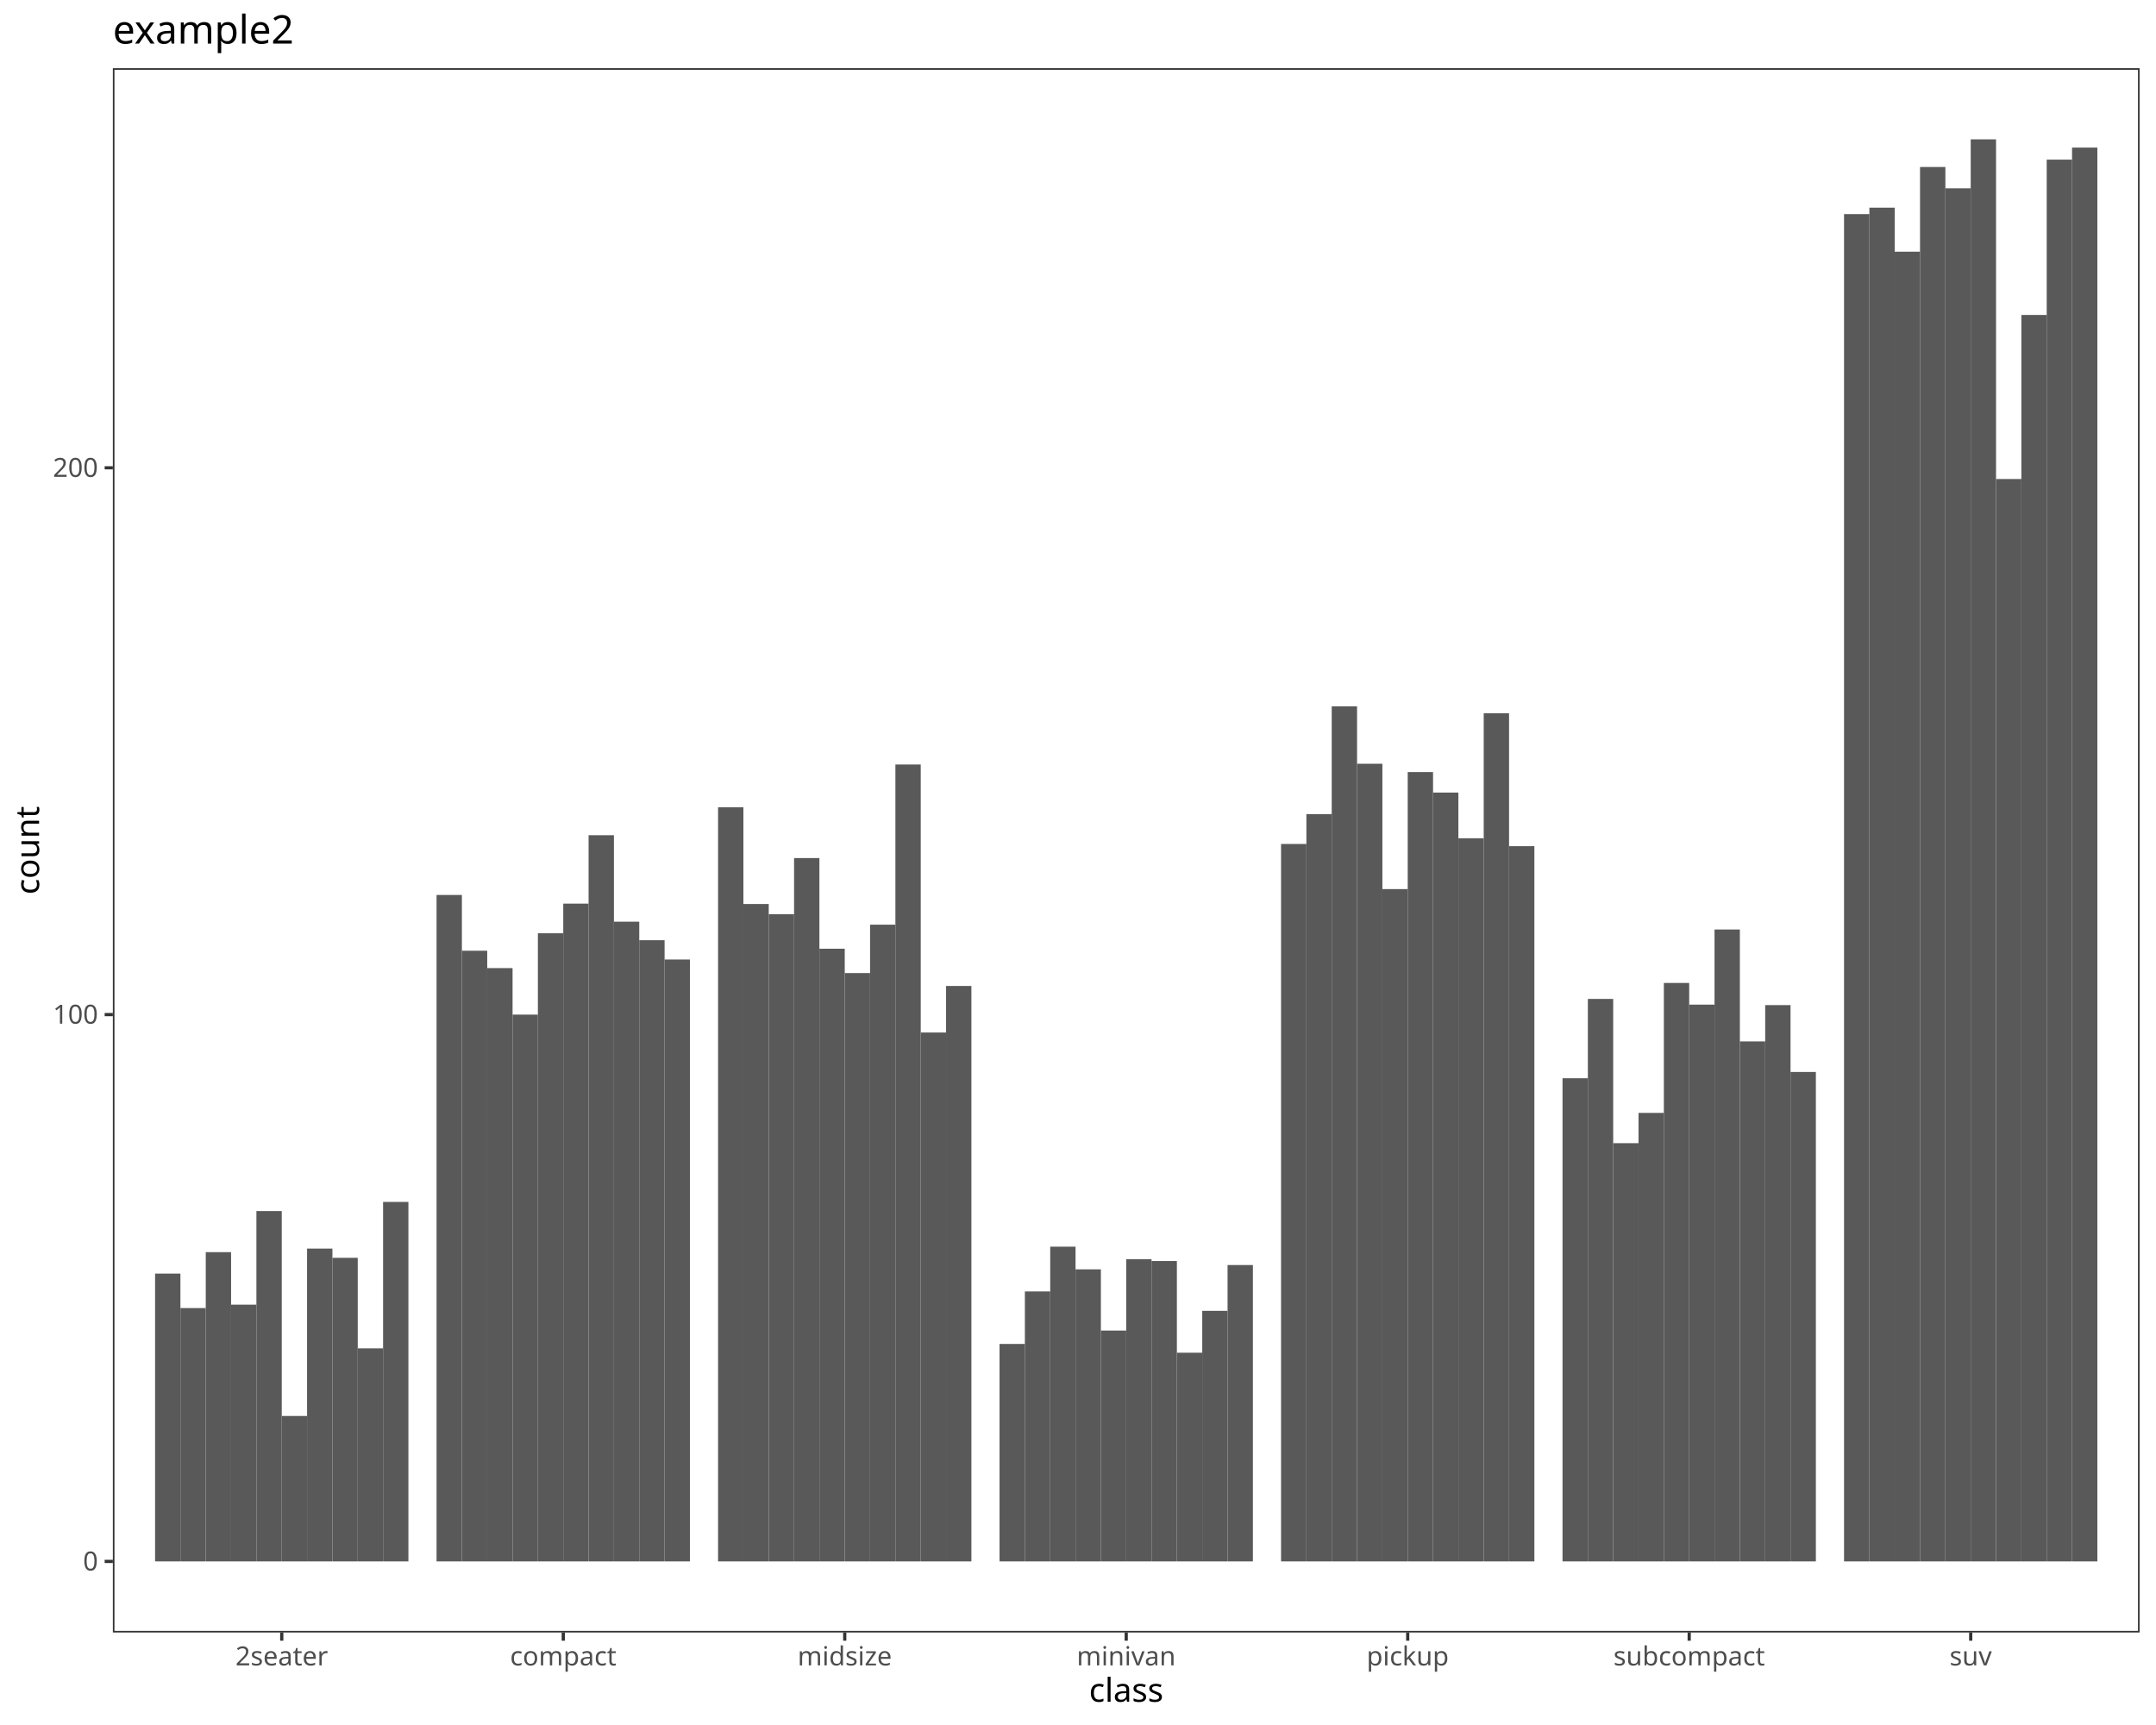
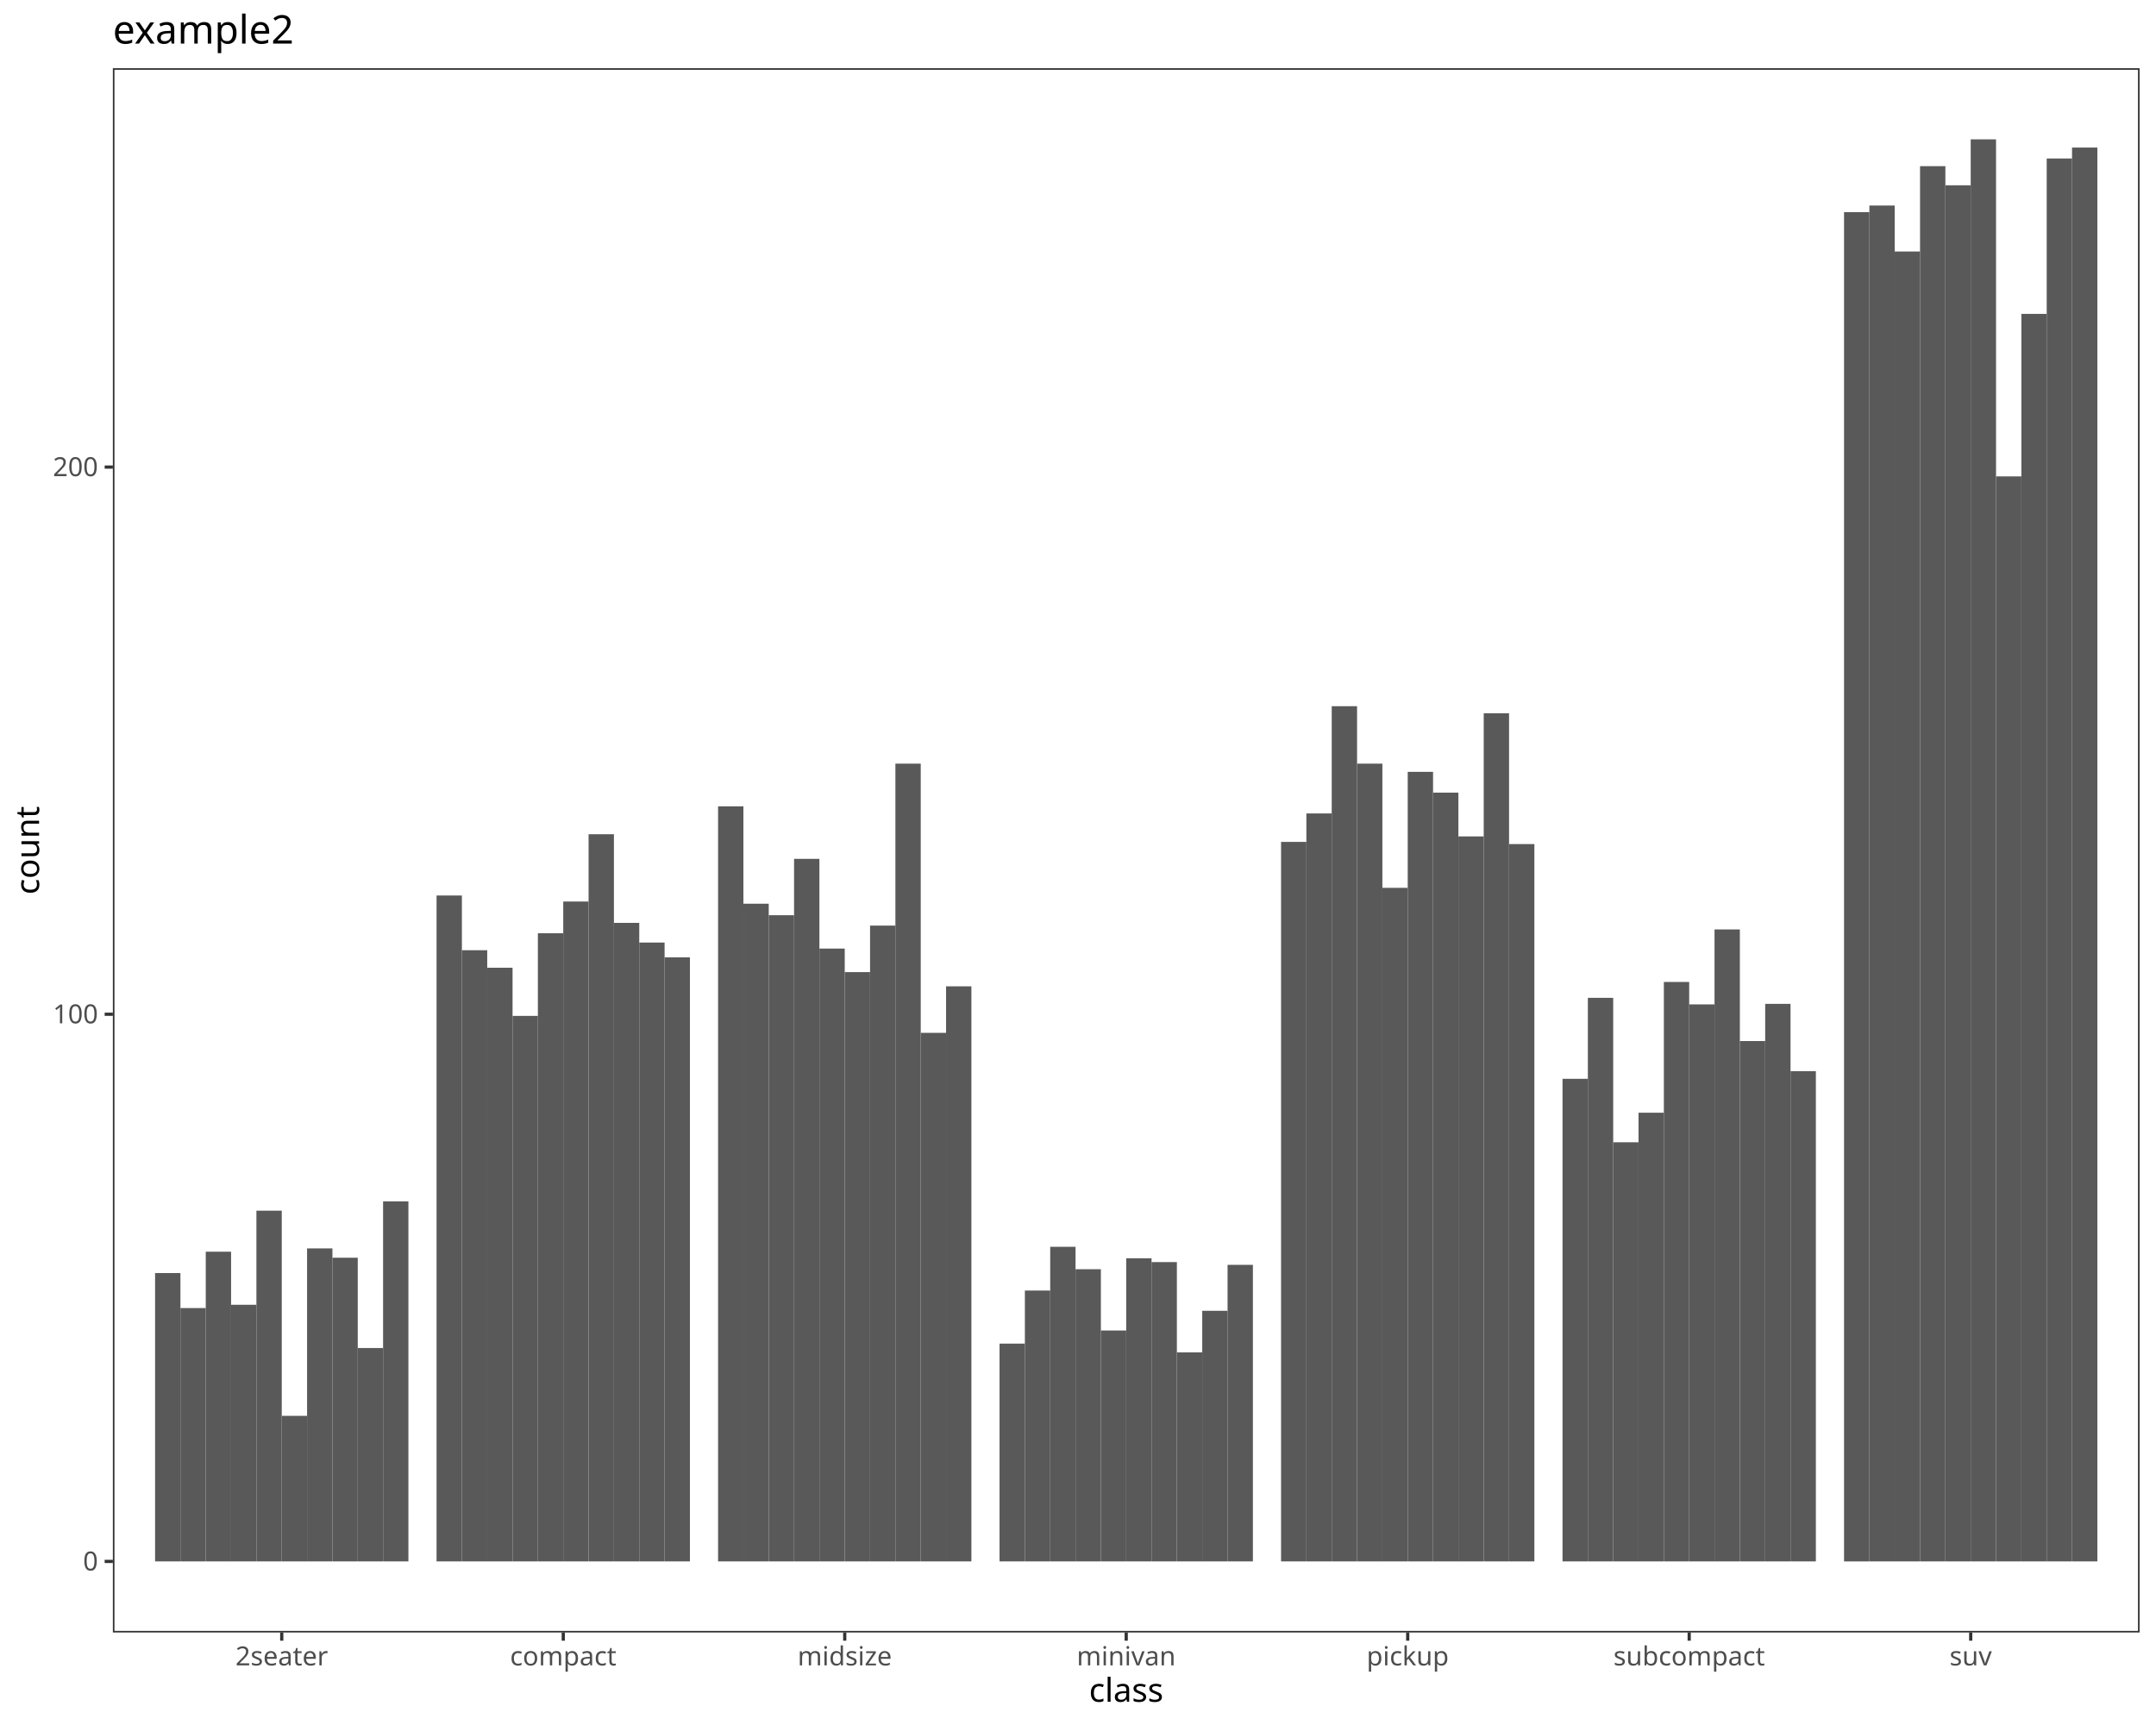
<svg xmlns="http://www.w3.org/2000/svg" class="svglite" data-engine-version="2.0" width="720.00pt" height="576.00pt" viewBox="0 0 720.00 576.00">
  <defs>
    <style type="text/css">
    .svglite line, .svglite polyline, .svglite polygon, .svglite path, .svglite rect, .svglite circle {
      fill: none;
      stroke: #000000;
      stroke-linecap: round;
      stroke-linejoin: round;
      stroke-miterlimit: 10.00;
    }
  </style>
  </defs>
  <rect width="100%" height="100%" style="stroke: none; fill: #FFFFFF;" />
  <defs>
    <clipPath id="cpMC4wMHw3MjAuMDB8MC4wMHw1NzYuMDA=">
      <rect x="0.00" y="0.00" width="720.00" height="576.00" />
    </clipPath>
  </defs>
  <g clip-path="url(#cpMC4wMHw3MjAuMDB8MC4wMHw1NzYuMDA=)">
    <rect x="0.00" y="0.00" width="720.00" height="576.00" style="stroke-width: 1.07; stroke: #FFFFFF; fill: #FFFFFF;" />
  </g>
  <defs>
    <clipPath id="cpMzcuNjl8NzE0LjUyfDIyLjc4fDU0NS4xMQ==">
      <rect x="37.69" y="22.78" width="676.83" height="522.33" />
    </clipPath>
  </defs>
  <g clip-path="url(#cpMzcuNjl8NzE0LjUyfDIyLjc4fDU0NS4xMQ==)">
    <rect x="37.69" y="22.78" width="676.83" height="522.33" style="stroke-width: 1.07; stroke: none; fill: #FFFFFF;" />
-     <rect x="51.79" y="425.27" width="8.46" height="96.10" style="stroke-width: 1.07; stroke: none; stroke-linecap: butt; stroke-linejoin: miter; fill: #595959;" />
-     <rect x="145.79" y="298.84" width="8.46" height="222.53" style="stroke-width: 1.07; stroke: none; stroke-linecap: butt; stroke-linejoin: miter; fill: #595959;" />
-     <rect x="239.80" y="269.56" width="8.46" height="251.81" style="stroke-width: 1.07; stroke: none; stroke-linecap: butt; stroke-linejoin: miter; fill: #595959;" />
-     <rect x="333.80" y="448.76" width="8.46" height="72.61" style="stroke-width: 1.07; stroke: none; stroke-linecap: butt; stroke-linejoin: miter; fill: #595959;" />
-     <rect x="427.81" y="281.81" width="8.46" height="239.56" style="stroke-width: 1.07; stroke: none; stroke-linecap: butt; stroke-linejoin: miter; fill: #595959;" />
-     <rect x="521.81" y="360.04" width="8.46" height="161.33" style="stroke-width: 1.07; stroke: none; stroke-linecap: butt; stroke-linejoin: miter; fill: #595959;" />
-     <rect x="615.82" y="71.49" width="8.46" height="449.88" style="stroke-width: 1.07; stroke: none; stroke-linecap: butt; stroke-linejoin: miter; fill: #595959;" />
+     <rect x="51.79" y="425.09" width="8.46" height="96.28" style="stroke-width: 1.07; stroke: none; stroke-linecap: butt; stroke-linejoin: miter; fill: #595959;" />
+     <rect x="145.79" y="299.02" width="8.46" height="222.35" style="stroke-width: 1.07; stroke: none; stroke-linecap: butt; stroke-linejoin: miter; fill: #595959;" />
+     <rect x="239.80" y="269.24" width="8.46" height="252.13" style="stroke-width: 1.07; stroke: none; stroke-linecap: butt; stroke-linejoin: miter; fill: #595959;" />
+     <rect x="333.80" y="448.65" width="8.46" height="72.72" style="stroke-width: 1.07; stroke: none; stroke-linecap: butt; stroke-linejoin: miter; fill: #595959;" />
+     <rect x="427.81" y="281.12" width="8.46" height="240.25" style="stroke-width: 1.07; stroke: none; stroke-linecap: butt; stroke-linejoin: miter; fill: #595959;" />
+     <rect x="521.81" y="360.23" width="8.46" height="161.14" style="stroke-width: 1.07; stroke: none; stroke-linecap: butt; stroke-linejoin: miter; fill: #595959;" />
+     <rect x="615.82" y="70.83" width="8.46" height="450.55" style="stroke-width: 1.07; stroke: none; stroke-linecap: butt; stroke-linejoin: miter; fill: #595959;" />
    <rect x="60.25" y="436.78" width="8.46" height="84.59" style="stroke-width: 1.07; stroke: none; stroke-linecap: butt; stroke-linejoin: miter; fill: #595959;" />
-     <rect x="154.25" y="317.46" width="8.46" height="203.91" style="stroke-width: 1.07; stroke: none; stroke-linecap: butt; stroke-linejoin: miter; fill: #595959;" />
-     <rect x="248.26" y="301.86" width="8.46" height="219.51" style="stroke-width: 1.07; stroke: none; stroke-linecap: butt; stroke-linejoin: miter; fill: #595959;" />
-     <rect x="342.26" y="431.23" width="8.46" height="90.14" style="stroke-width: 1.07; stroke: none; stroke-linecap: butt; stroke-linejoin: miter; fill: #595959;" />
-     <rect x="436.27" y="271.84" width="8.46" height="249.53" style="stroke-width: 1.07; stroke: none; stroke-linecap: butt; stroke-linejoin: miter; fill: #595959;" />
-     <rect x="530.27" y="333.55" width="8.46" height="187.82" style="stroke-width: 1.07; stroke: none; stroke-linecap: butt; stroke-linejoin: miter; fill: #595959;" />
-     <rect x="624.28" y="69.34" width="8.46" height="452.03" style="stroke-width: 1.07; stroke: none; stroke-linecap: butt; stroke-linejoin: miter; fill: #595959;" />
-     <rect x="68.71" y="418.11" width="8.46" height="103.26" style="stroke-width: 1.07; stroke: none; stroke-linecap: butt; stroke-linejoin: miter; fill: #595959;" />
-     <rect x="162.71" y="323.26" width="8.46" height="198.11" style="stroke-width: 1.07; stroke: none; stroke-linecap: butt; stroke-linejoin: miter; fill: #595959;" />
-     <rect x="256.72" y="305.27" width="8.46" height="216.10" style="stroke-width: 1.07; stroke: none; stroke-linecap: butt; stroke-linejoin: miter; fill: #595959;" />
-     <rect x="350.72" y="416.28" width="8.46" height="105.09" style="stroke-width: 1.07; stroke: none; stroke-linecap: butt; stroke-linejoin: miter; fill: #595959;" />
-     <rect x="444.73" y="235.85" width="8.46" height="285.52" style="stroke-width: 1.07; stroke: none; stroke-linecap: butt; stroke-linejoin: miter; fill: #595959;" />
-     <rect x="538.73" y="381.72" width="8.46" height="139.65" style="stroke-width: 1.07; stroke: none; stroke-linecap: butt; stroke-linejoin: miter; fill: #595959;" />
-     <rect x="632.74" y="84.04" width="8.46" height="437.33" style="stroke-width: 1.07; stroke: none; stroke-linecap: butt; stroke-linejoin: miter; fill: #595959;" />
-     <rect x="77.17" y="435.64" width="8.46" height="85.73" style="stroke-width: 1.07; stroke: none; stroke-linecap: butt; stroke-linejoin: miter; fill: #595959;" />
-     <rect x="171.17" y="338.79" width="8.46" height="182.58" style="stroke-width: 1.07; stroke: none; stroke-linecap: butt; stroke-linejoin: miter; fill: #595959;" />
-     <rect x="265.18" y="286.52" width="8.46" height="234.85" style="stroke-width: 1.07; stroke: none; stroke-linecap: butt; stroke-linejoin: miter; fill: #595959;" />
-     <rect x="359.18" y="423.85" width="8.46" height="97.52" style="stroke-width: 1.07; stroke: none; stroke-linecap: butt; stroke-linejoin: miter; fill: #595959;" />
-     <rect x="453.19" y="255.03" width="8.46" height="266.34" style="stroke-width: 1.07; stroke: none; stroke-linecap: butt; stroke-linejoin: miter; fill: #595959;" />
-     <rect x="547.19" y="371.61" width="8.46" height="149.76" style="stroke-width: 1.07; stroke: none; stroke-linecap: butt; stroke-linejoin: miter; fill: #595959;" />
-     <rect x="641.20" y="55.76" width="8.46" height="465.61" style="stroke-width: 1.07; stroke: none; stroke-linecap: butt; stroke-linejoin: miter; fill: #595959;" />
-     <rect x="85.63" y="404.39" width="8.46" height="116.98" style="stroke-width: 1.07; stroke: none; stroke-linecap: butt; stroke-linejoin: miter; fill: #595959;" />
+     <rect x="154.25" y="317.29" width="8.46" height="204.08" style="stroke-width: 1.07; stroke: none; stroke-linecap: butt; stroke-linejoin: miter; fill: #595959;" />
+     <rect x="248.26" y="301.76" width="8.46" height="219.61" style="stroke-width: 1.07; stroke: none; stroke-linecap: butt; stroke-linejoin: miter; fill: #595959;" />
+     <rect x="342.26" y="430.93" width="8.46" height="90.44" style="stroke-width: 1.07; stroke: none; stroke-linecap: butt; stroke-linejoin: miter; fill: #595959;" />
+     <rect x="436.27" y="271.62" width="8.46" height="249.75" style="stroke-width: 1.07; stroke: none; stroke-linecap: butt; stroke-linejoin: miter; fill: #595959;" />
+     <rect x="530.27" y="333.19" width="8.46" height="188.18" style="stroke-width: 1.07; stroke: none; stroke-linecap: butt; stroke-linejoin: miter; fill: #595959;" />
+     <rect x="624.28" y="68.63" width="8.46" height="452.74" style="stroke-width: 1.07; stroke: none; stroke-linecap: butt; stroke-linejoin: miter; fill: #595959;" />
+     <rect x="68.71" y="417.96" width="8.46" height="103.41" style="stroke-width: 1.07; stroke: none; stroke-linecap: butt; stroke-linejoin: miter; fill: #595959;" />
+     <rect x="162.71" y="323.14" width="8.46" height="198.23" style="stroke-width: 1.07; stroke: none; stroke-linecap: butt; stroke-linejoin: miter; fill: #595959;" />
+     <rect x="256.72" y="305.60" width="8.46" height="215.77" style="stroke-width: 1.07; stroke: none; stroke-linecap: butt; stroke-linejoin: miter; fill: #595959;" />
+     <rect x="350.72" y="416.32" width="8.46" height="105.05" style="stroke-width: 1.07; stroke: none; stroke-linecap: butt; stroke-linejoin: miter; fill: #595959;" />
+     <rect x="444.73" y="235.81" width="8.46" height="285.56" style="stroke-width: 1.07; stroke: none; stroke-linecap: butt; stroke-linejoin: miter; fill: #595959;" />
+     <rect x="538.73" y="381.42" width="8.46" height="139.95" style="stroke-width: 1.07; stroke: none; stroke-linecap: butt; stroke-linejoin: miter; fill: #595959;" />
+     <rect x="632.74" y="83.98" width="8.46" height="437.39" style="stroke-width: 1.07; stroke: none; stroke-linecap: butt; stroke-linejoin: miter; fill: #595959;" />
+     <rect x="77.17" y="435.68" width="8.46" height="85.69" style="stroke-width: 1.07; stroke: none; stroke-linecap: butt; stroke-linejoin: miter; fill: #595959;" />
+     <rect x="171.17" y="339.22" width="8.46" height="182.15" style="stroke-width: 1.07; stroke: none; stroke-linecap: butt; stroke-linejoin: miter; fill: #595959;" />
+     <rect x="265.18" y="286.78" width="8.46" height="234.59" style="stroke-width: 1.07; stroke: none; stroke-linecap: butt; stroke-linejoin: miter; fill: #595959;" />
+     <rect x="359.18" y="423.81" width="8.46" height="97.56" style="stroke-width: 1.07; stroke: none; stroke-linecap: butt; stroke-linejoin: miter; fill: #595959;" />
+     <rect x="453.19" y="254.99" width="8.46" height="266.38" style="stroke-width: 1.07; stroke: none; stroke-linecap: butt; stroke-linejoin: miter; fill: #595959;" />
+     <rect x="547.19" y="371.55" width="8.46" height="149.82" style="stroke-width: 1.07; stroke: none; stroke-linecap: butt; stroke-linejoin: miter; fill: #595959;" />
+     <rect x="641.20" y="55.48" width="8.46" height="465.89" style="stroke-width: 1.07; stroke: none; stroke-linecap: butt; stroke-linejoin: miter; fill: #595959;" />
+     <rect x="85.63" y="404.26" width="8.46" height="117.11" style="stroke-width: 1.07; stroke: none; stroke-linecap: butt; stroke-linejoin: miter; fill: #595959;" />
    <rect x="179.63" y="311.63" width="8.46" height="209.74" style="stroke-width: 1.07; stroke: none; stroke-linecap: butt; stroke-linejoin: miter; fill: #595959;" />
-     <rect x="273.64" y="316.79" width="8.46" height="204.58" style="stroke-width: 1.07; stroke: none; stroke-linecap: butt; stroke-linejoin: miter; fill: #595959;" />
-     <rect x="367.64" y="444.29" width="8.46" height="77.08" style="stroke-width: 1.07; stroke: none; stroke-linecap: butt; stroke-linejoin: miter; fill: #595959;" />
-     <rect x="461.65" y="296.88" width="8.46" height="224.49" style="stroke-width: 1.07; stroke: none; stroke-linecap: butt; stroke-linejoin: miter; fill: #595959;" />
-     <rect x="555.65" y="328.22" width="8.46" height="193.15" style="stroke-width: 1.07; stroke: none; stroke-linecap: butt; stroke-linejoin: miter; fill: #595959;" />
-     <rect x="649.66" y="62.88" width="8.46" height="458.49" style="stroke-width: 1.07; stroke: none; stroke-linecap: butt; stroke-linejoin: miter; fill: #595959;" />
-     <rect x="94.09" y="472.81" width="8.46" height="48.56" style="stroke-width: 1.07; stroke: none; stroke-linecap: butt; stroke-linejoin: miter; fill: #595959;" />
-     <rect x="188.10" y="301.73" width="8.46" height="219.64" style="stroke-width: 1.07; stroke: none; stroke-linecap: butt; stroke-linejoin: miter; fill: #595959;" />
-     <rect x="282.10" y="324.92" width="8.46" height="196.45" style="stroke-width: 1.07; stroke: none; stroke-linecap: butt; stroke-linejoin: miter; fill: #595959;" />
-     <rect x="376.10" y="420.46" width="8.46" height="100.91" style="stroke-width: 1.07; stroke: none; stroke-linecap: butt; stroke-linejoin: miter; fill: #595959;" />
-     <rect x="470.11" y="257.80" width="8.46" height="263.57" style="stroke-width: 1.07; stroke: none; stroke-linecap: butt; stroke-linejoin: miter; fill: #595959;" />
-     <rect x="564.11" y="335.46" width="8.46" height="185.91" style="stroke-width: 1.07; stroke: none; stroke-linecap: butt; stroke-linejoin: miter; fill: #595959;" />
+     <rect x="273.64" y="316.74" width="8.46" height="204.63" style="stroke-width: 1.07; stroke: none; stroke-linecap: butt; stroke-linejoin: miter; fill: #595959;" />
+     <rect x="367.64" y="444.27" width="8.46" height="77.10" style="stroke-width: 1.07; stroke: none; stroke-linecap: butt; stroke-linejoin: miter; fill: #595959;" />
+     <rect x="461.65" y="296.46" width="8.46" height="224.91" style="stroke-width: 1.07; stroke: none; stroke-linecap: butt; stroke-linejoin: miter; fill: #595959;" />
+     <rect x="555.65" y="327.89" width="8.46" height="193.48" style="stroke-width: 1.07; stroke: none; stroke-linecap: butt; stroke-linejoin: miter; fill: #595959;" />
+     <rect x="649.66" y="61.87" width="8.46" height="459.50" style="stroke-width: 1.07; stroke: none; stroke-linecap: butt; stroke-linejoin: miter; fill: #595959;" />
+     <rect x="94.09" y="472.77" width="8.46" height="48.60" style="stroke-width: 1.07; stroke: none; stroke-linecap: butt; stroke-linejoin: miter; fill: #595959;" />
+     <rect x="188.10" y="301.03" width="8.46" height="220.34" style="stroke-width: 1.07; stroke: none; stroke-linecap: butt; stroke-linejoin: miter; fill: #595959;" />
+     <rect x="282.10" y="324.60" width="8.46" height="196.77" style="stroke-width: 1.07; stroke: none; stroke-linecap: butt; stroke-linejoin: miter; fill: #595959;" />
+     <rect x="376.10" y="420.15" width="8.46" height="101.22" style="stroke-width: 1.07; stroke: none; stroke-linecap: butt; stroke-linejoin: miter; fill: #595959;" />
+     <rect x="470.11" y="257.73" width="8.46" height="263.64" style="stroke-width: 1.07; stroke: none; stroke-linecap: butt; stroke-linejoin: miter; fill: #595959;" />
+     <rect x="564.11" y="335.38" width="8.46" height="185.99" style="stroke-width: 1.07; stroke: none; stroke-linecap: butt; stroke-linejoin: miter; fill: #595959;" />
    <rect x="658.12" y="46.53" width="8.46" height="474.84" style="stroke-width: 1.07; stroke: none; stroke-linecap: butt; stroke-linejoin: miter; fill: #595959;" />
-     <rect x="102.55" y="416.92" width="8.46" height="104.45" style="stroke-width: 1.07; stroke: none; stroke-linecap: butt; stroke-linejoin: miter; fill: #595959;" />
-     <rect x="196.56" y="278.89" width="8.46" height="242.48" style="stroke-width: 1.07; stroke: none; stroke-linecap: butt; stroke-linejoin: miter; fill: #595959;" />
-     <rect x="290.56" y="308.76" width="8.46" height="212.61" style="stroke-width: 1.07; stroke: none; stroke-linecap: butt; stroke-linejoin: miter; fill: #595959;" />
-     <rect x="384.56" y="421.07" width="8.46" height="100.30" style="stroke-width: 1.07; stroke: none; stroke-linecap: butt; stroke-linejoin: miter; fill: #595959;" />
-     <rect x="478.57" y="264.65" width="8.46" height="256.72" style="stroke-width: 1.07; stroke: none; stroke-linecap: butt; stroke-linejoin: miter; fill: #595959;" />
-     <rect x="572.57" y="310.37" width="8.46" height="211.00" style="stroke-width: 1.07; stroke: none; stroke-linecap: butt; stroke-linejoin: miter; fill: #595959;" />
-     <rect x="666.58" y="159.95" width="8.46" height="361.42" style="stroke-width: 1.07; stroke: none; stroke-linecap: butt; stroke-linejoin: miter; fill: #595959;" />
-     <rect x="111.01" y="420.00" width="8.46" height="101.37" style="stroke-width: 1.07; stroke: none; stroke-linecap: butt; stroke-linejoin: miter; fill: #595959;" />
-     <rect x="205.02" y="307.76" width="8.46" height="213.61" style="stroke-width: 1.07; stroke: none; stroke-linecap: butt; stroke-linejoin: miter; fill: #595959;" />
-     <rect x="299.02" y="255.28" width="8.46" height="266.09" style="stroke-width: 1.07; stroke: none; stroke-linecap: butt; stroke-linejoin: miter; fill: #595959;" />
-     <rect x="393.03" y="451.69" width="8.46" height="69.68" style="stroke-width: 1.07; stroke: none; stroke-linecap: butt; stroke-linejoin: miter; fill: #595959;" />
-     <rect x="487.03" y="279.92" width="8.46" height="241.45" style="stroke-width: 1.07; stroke: none; stroke-linecap: butt; stroke-linejoin: miter; fill: #595959;" />
-     <rect x="581.03" y="347.74" width="8.46" height="173.63" style="stroke-width: 1.07; stroke: none; stroke-linecap: butt; stroke-linejoin: miter; fill: #595959;" />
-     <rect x="675.04" y="105.17" width="8.46" height="416.20" style="stroke-width: 1.07; stroke: none; stroke-linecap: butt; stroke-linejoin: miter; fill: #595959;" />
-     <rect x="119.47" y="450.24" width="8.46" height="71.13" style="stroke-width: 1.07; stroke: none; stroke-linecap: butt; stroke-linejoin: miter; fill: #595959;" />
-     <rect x="213.48" y="313.95" width="8.46" height="207.42" style="stroke-width: 1.07; stroke: none; stroke-linecap: butt; stroke-linejoin: miter; fill: #595959;" />
-     <rect x="307.48" y="344.77" width="8.46" height="176.60" style="stroke-width: 1.07; stroke: none; stroke-linecap: butt; stroke-linejoin: miter; fill: #595959;" />
-     <rect x="401.49" y="437.71" width="8.46" height="83.66" style="stroke-width: 1.07; stroke: none; stroke-linecap: butt; stroke-linejoin: miter; fill: #595959;" />
-     <rect x="495.49" y="238.16" width="8.46" height="283.21" style="stroke-width: 1.07; stroke: none; stroke-linecap: butt; stroke-linejoin: miter; fill: #595959;" />
-     <rect x="589.49" y="335.62" width="8.46" height="185.75" style="stroke-width: 1.07; stroke: none; stroke-linecap: butt; stroke-linejoin: miter; fill: #595959;" />
-     <rect x="683.50" y="53.30" width="8.46" height="468.07" style="stroke-width: 1.07; stroke: none; stroke-linecap: butt; stroke-linejoin: miter; fill: #595959;" />
-     <rect x="127.93" y="401.34" width="8.46" height="120.03" style="stroke-width: 1.07; stroke: none; stroke-linecap: butt; stroke-linejoin: miter; fill: #595959;" />
-     <rect x="221.94" y="320.39" width="8.46" height="200.98" style="stroke-width: 1.07; stroke: none; stroke-linecap: butt; stroke-linejoin: miter; fill: #595959;" />
-     <rect x="315.94" y="329.23" width="8.46" height="192.14" style="stroke-width: 1.07; stroke: none; stroke-linecap: butt; stroke-linejoin: miter; fill: #595959;" />
-     <rect x="409.95" y="422.41" width="8.46" height="98.96" style="stroke-width: 1.07; stroke: none; stroke-linecap: butt; stroke-linejoin: miter; fill: #595959;" />
-     <rect x="503.95" y="282.55" width="8.46" height="238.82" style="stroke-width: 1.07; stroke: none; stroke-linecap: butt; stroke-linejoin: miter; fill: #595959;" />
-     <rect x="597.95" y="357.94" width="8.46" height="163.43" style="stroke-width: 1.07; stroke: none; stroke-linecap: butt; stroke-linejoin: miter; fill: #595959;" />
-     <rect x="691.96" y="49.28" width="8.46" height="472.09" style="stroke-width: 1.07; stroke: none; stroke-linecap: butt; stroke-linejoin: miter; fill: #595959;" />
+     <rect x="102.55" y="416.86" width="8.46" height="104.51" style="stroke-width: 1.07; stroke: none; stroke-linecap: butt; stroke-linejoin: miter; fill: #595959;" />
+     <rect x="196.56" y="278.56" width="8.46" height="242.81" style="stroke-width: 1.07; stroke: none; stroke-linecap: butt; stroke-linejoin: miter; fill: #595959;" />
+     <rect x="290.56" y="309.07" width="8.46" height="212.30" style="stroke-width: 1.07; stroke: none; stroke-linecap: butt; stroke-linejoin: miter; fill: #595959;" />
+     <rect x="384.56" y="421.43" width="8.46" height="99.94" style="stroke-width: 1.07; stroke: none; stroke-linecap: butt; stroke-linejoin: miter; fill: #595959;" />
+     <rect x="478.57" y="264.67" width="8.46" height="256.70" style="stroke-width: 1.07; stroke: none; stroke-linecap: butt; stroke-linejoin: miter; fill: #595959;" />
+     <rect x="572.57" y="310.35" width="8.46" height="211.02" style="stroke-width: 1.07; stroke: none; stroke-linecap: butt; stroke-linejoin: miter; fill: #595959;" />
+     <rect x="666.58" y="159.07" width="8.46" height="362.30" style="stroke-width: 1.07; stroke: none; stroke-linecap: butt; stroke-linejoin: miter; fill: #595959;" />
+     <rect x="111.01" y="419.97" width="8.46" height="101.40" style="stroke-width: 1.07; stroke: none; stroke-linecap: butt; stroke-linejoin: miter; fill: #595959;" />
+     <rect x="205.02" y="308.16" width="8.46" height="213.21" style="stroke-width: 1.07; stroke: none; stroke-linecap: butt; stroke-linejoin: miter; fill: #595959;" />
+     <rect x="299.02" y="254.99" width="8.46" height="266.38" style="stroke-width: 1.07; stroke: none; stroke-linecap: butt; stroke-linejoin: miter; fill: #595959;" />
+     <rect x="393.03" y="451.58" width="8.46" height="69.79" style="stroke-width: 1.07; stroke: none; stroke-linecap: butt; stroke-linejoin: miter; fill: #595959;" />
+     <rect x="487.03" y="279.29" width="8.46" height="242.08" style="stroke-width: 1.07; stroke: none; stroke-linecap: butt; stroke-linejoin: miter; fill: #595959;" />
+     <rect x="581.03" y="347.62" width="8.46" height="173.75" style="stroke-width: 1.07; stroke: none; stroke-linecap: butt; stroke-linejoin: miter; fill: #595959;" />
+     <rect x="675.04" y="104.81" width="8.46" height="416.56" style="stroke-width: 1.07; stroke: none; stroke-linecap: butt; stroke-linejoin: miter; fill: #595959;" />
+     <rect x="119.47" y="450.12" width="8.46" height="71.25" style="stroke-width: 1.07; stroke: none; stroke-linecap: butt; stroke-linejoin: miter; fill: #595959;" />
+     <rect x="213.48" y="314.73" width="8.46" height="206.64" style="stroke-width: 1.07; stroke: none; stroke-linecap: butt; stroke-linejoin: miter; fill: #595959;" />
+     <rect x="307.48" y="344.88" width="8.46" height="176.49" style="stroke-width: 1.07; stroke: none; stroke-linecap: butt; stroke-linejoin: miter; fill: #595959;" />
+     <rect x="401.49" y="437.69" width="8.46" height="83.68" style="stroke-width: 1.07; stroke: none; stroke-linecap: butt; stroke-linejoin: miter; fill: #595959;" />
+     <rect x="495.49" y="238.18" width="8.46" height="283.19" style="stroke-width: 1.07; stroke: none; stroke-linecap: butt; stroke-linejoin: miter; fill: #595959;" />
+     <rect x="589.49" y="335.20" width="8.46" height="186.17" style="stroke-width: 1.07; stroke: none; stroke-linecap: butt; stroke-linejoin: miter; fill: #595959;" />
+     <rect x="683.50" y="52.92" width="8.46" height="468.45" style="stroke-width: 1.07; stroke: none; stroke-linecap: butt; stroke-linejoin: miter; fill: #595959;" />
+     <rect x="127.93" y="401.15" width="8.46" height="120.22" style="stroke-width: 1.07; stroke: none; stroke-linecap: butt; stroke-linejoin: miter; fill: #595959;" />
+     <rect x="221.94" y="319.67" width="8.46" height="201.70" style="stroke-width: 1.07; stroke: none; stroke-linecap: butt; stroke-linejoin: miter; fill: #595959;" />
+     <rect x="315.94" y="329.35" width="8.46" height="192.02" style="stroke-width: 1.07; stroke: none; stroke-linecap: butt; stroke-linejoin: miter; fill: #595959;" />
+     <rect x="409.95" y="422.35" width="8.46" height="99.02" style="stroke-width: 1.07; stroke: none; stroke-linecap: butt; stroke-linejoin: miter; fill: #595959;" />
+     <rect x="503.95" y="281.85" width="8.46" height="239.52" style="stroke-width: 1.07; stroke: none; stroke-linecap: butt; stroke-linejoin: miter; fill: #595959;" />
+     <rect x="597.95" y="357.67" width="8.46" height="163.70" style="stroke-width: 1.07; stroke: none; stroke-linecap: butt; stroke-linejoin: miter; fill: #595959;" />
+     <rect x="691.96" y="49.27" width="8.46" height="472.10" style="stroke-width: 1.07; stroke: none; stroke-linecap: butt; stroke-linejoin: miter; fill: #595959;" />
    <rect x="37.69" y="22.78" width="676.83" height="522.33" style="stroke-width: 1.07; stroke: #333333;" />
  </g>
  <g clip-path="url(#cpMC4wMHw3MjAuMDB8MC4wMHw1NzYuMDA=)">
    <text x="32.76" y="524.40" text-anchor="end" style="font-size: 8.80px; fill: #4D4D4D; font-family: sans;" textLength="4.89px" lengthAdjust="spacingAndGlyphs">0</text>
-     <text x="32.76" y="341.81" text-anchor="end" style="font-size: 8.80px; fill: #4D4D4D; font-family: sans;" textLength="14.68px" lengthAdjust="spacingAndGlyphs">100</text>
-     <text x="32.76" y="159.23" text-anchor="end" style="font-size: 8.80px; fill: #4D4D4D; font-family: sans;" textLength="14.68px" lengthAdjust="spacingAndGlyphs">200</text>
+     <text x="32.76" y="341.70" text-anchor="end" style="font-size: 8.80px; fill: #4D4D4D; font-family: sans;" textLength="14.68px" lengthAdjust="spacingAndGlyphs">100</text>
+     <text x="32.76" y="158.99" text-anchor="end" style="font-size: 8.80px; fill: #4D4D4D; font-family: sans;" textLength="14.68px" lengthAdjust="spacingAndGlyphs">200</text>
    <polyline points="34.95,521.37 37.69,521.37 " style="stroke-width: 1.07; stroke: #333333; stroke-linecap: butt;" />
-     <polyline points="34.95,338.78 37.69,338.78 " style="stroke-width: 1.07; stroke: #333333; stroke-linecap: butt;" />
-     <polyline points="34.95,156.20 37.69,156.20 " style="stroke-width: 1.07; stroke: #333333; stroke-linecap: butt;" />
+     <polyline points="34.95,338.67 37.69,338.67 " style="stroke-width: 1.07; stroke: #333333; stroke-linecap: butt;" />
+     <polyline points="34.95,155.96 37.69,155.96 " style="stroke-width: 1.07; stroke: #333333; stroke-linecap: butt;" />
    <polyline points="94.09,547.85 94.09,545.11 " style="stroke-width: 1.07; stroke: #333333; stroke-linecap: butt;" />
    <polyline points="188.10,547.85 188.10,545.11 " style="stroke-width: 1.07; stroke: #333333; stroke-linecap: butt;" />
    <polyline points="282.10,547.85 282.10,545.11 " style="stroke-width: 1.07; stroke: #333333; stroke-linecap: butt;" />
    <polyline points="376.10,547.85 376.10,545.11 " style="stroke-width: 1.07; stroke: #333333; stroke-linecap: butt;" />
    <polyline points="470.11,547.85 470.11,545.11 " style="stroke-width: 1.07; stroke: #333333; stroke-linecap: butt;" />
    <polyline points="564.11,547.85 564.11,545.11 " style="stroke-width: 1.07; stroke: #333333; stroke-linecap: butt;" />
    <polyline points="658.12,547.85 658.12,545.11 " style="stroke-width: 1.07; stroke: #333333; stroke-linecap: butt;" />
    <text x="94.09" y="556.10" text-anchor="middle" style="font-size: 8.80px; fill: #4D4D4D; font-family: sans;" textLength="29.36px" lengthAdjust="spacingAndGlyphs">2seater</text>
    <text x="188.10" y="556.10" text-anchor="middle" style="font-size: 8.80px; fill: #4D4D4D; font-family: sans;" textLength="33.27px" lengthAdjust="spacingAndGlyphs">compact</text>
    <text x="282.10" y="556.10" text-anchor="middle" style="font-size: 8.80px; fill: #4D4D4D; font-family: sans;" textLength="29.84px" lengthAdjust="spacingAndGlyphs">midsize</text>
    <text x="376.10" y="556.10" text-anchor="middle" style="font-size: 8.80px; fill: #4D4D4D; font-family: sans;" textLength="30.33px" lengthAdjust="spacingAndGlyphs">minivan</text>
    <text x="470.11" y="556.10" text-anchor="middle" style="font-size: 8.80px; fill: #4D4D4D; font-family: sans;" textLength="25.44px" lengthAdjust="spacingAndGlyphs">pickup</text>
    <text x="564.11" y="556.10" text-anchor="middle" style="font-size: 8.80px; fill: #4D4D4D; font-family: sans;" textLength="47.46px" lengthAdjust="spacingAndGlyphs">subcompact</text>
    <text x="658.12" y="556.10" text-anchor="middle" style="font-size: 8.80px; fill: #4D4D4D; font-family: sans;" textLength="13.70px" lengthAdjust="spacingAndGlyphs">suv</text>
    <text x="376.10" y="568.24" text-anchor="middle" style="font-size: 11.00px; font-family: sans;" textLength="25.07px" lengthAdjust="spacingAndGlyphs">class</text>
    <text transform="translate(13.05,283.95) rotate(-90)" text-anchor="middle" style="font-size: 11.00px; font-family: sans;" textLength="26.91px" lengthAdjust="spacingAndGlyphs">count</text>
    <text x="37.69" y="14.56" style="font-size: 13.20px; font-family: sans;" textLength="57.25px" lengthAdjust="spacingAndGlyphs">example2</text>
  </g>
</svg>
